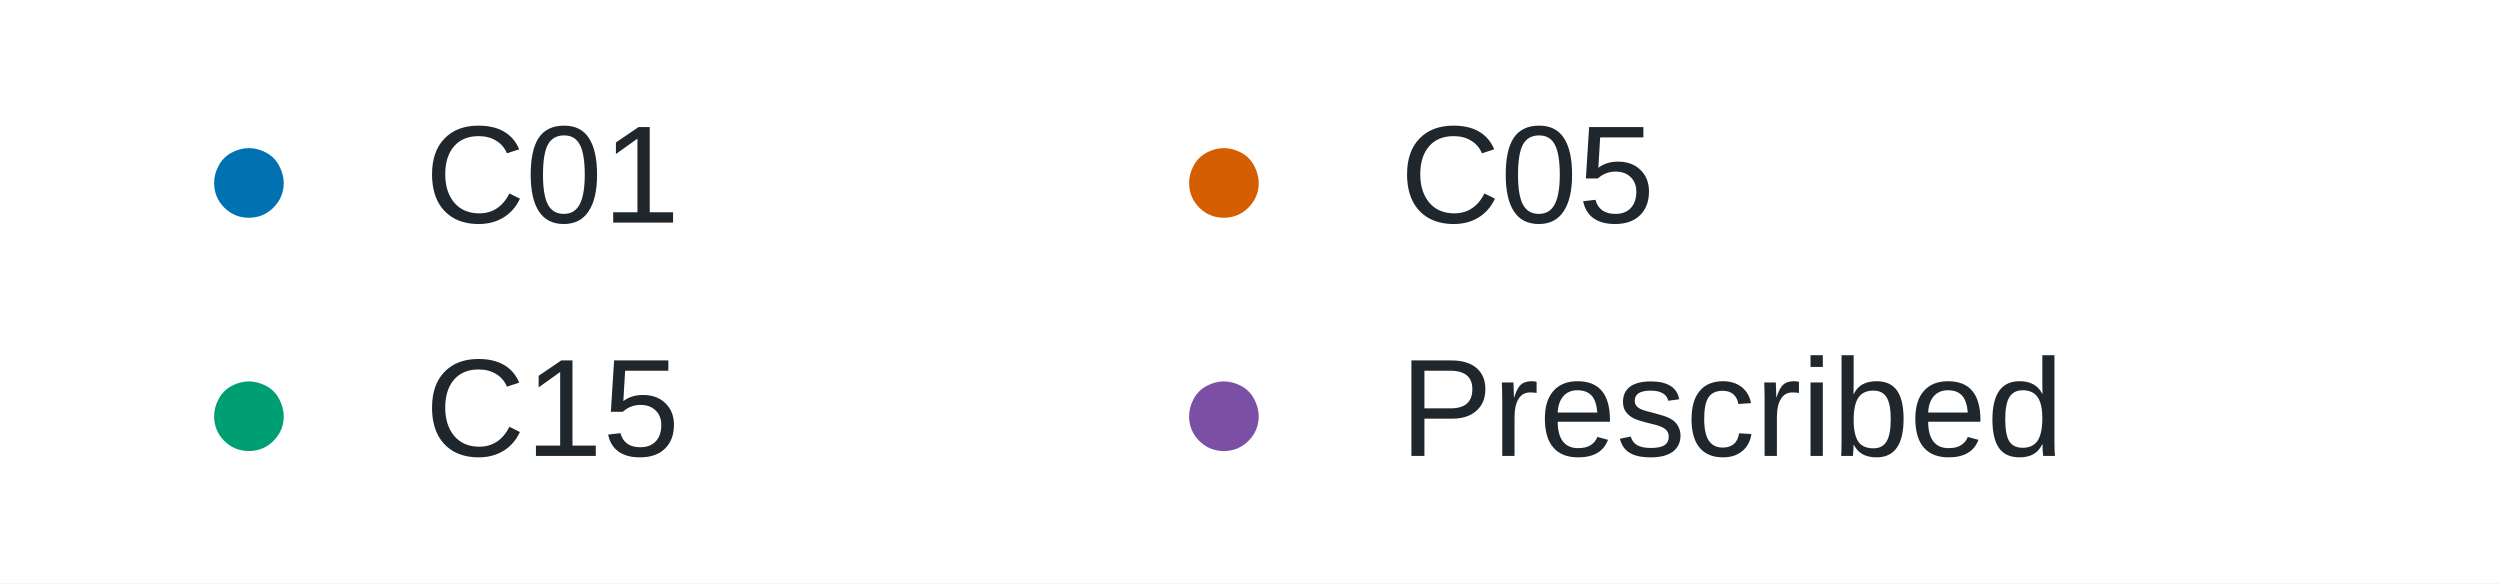
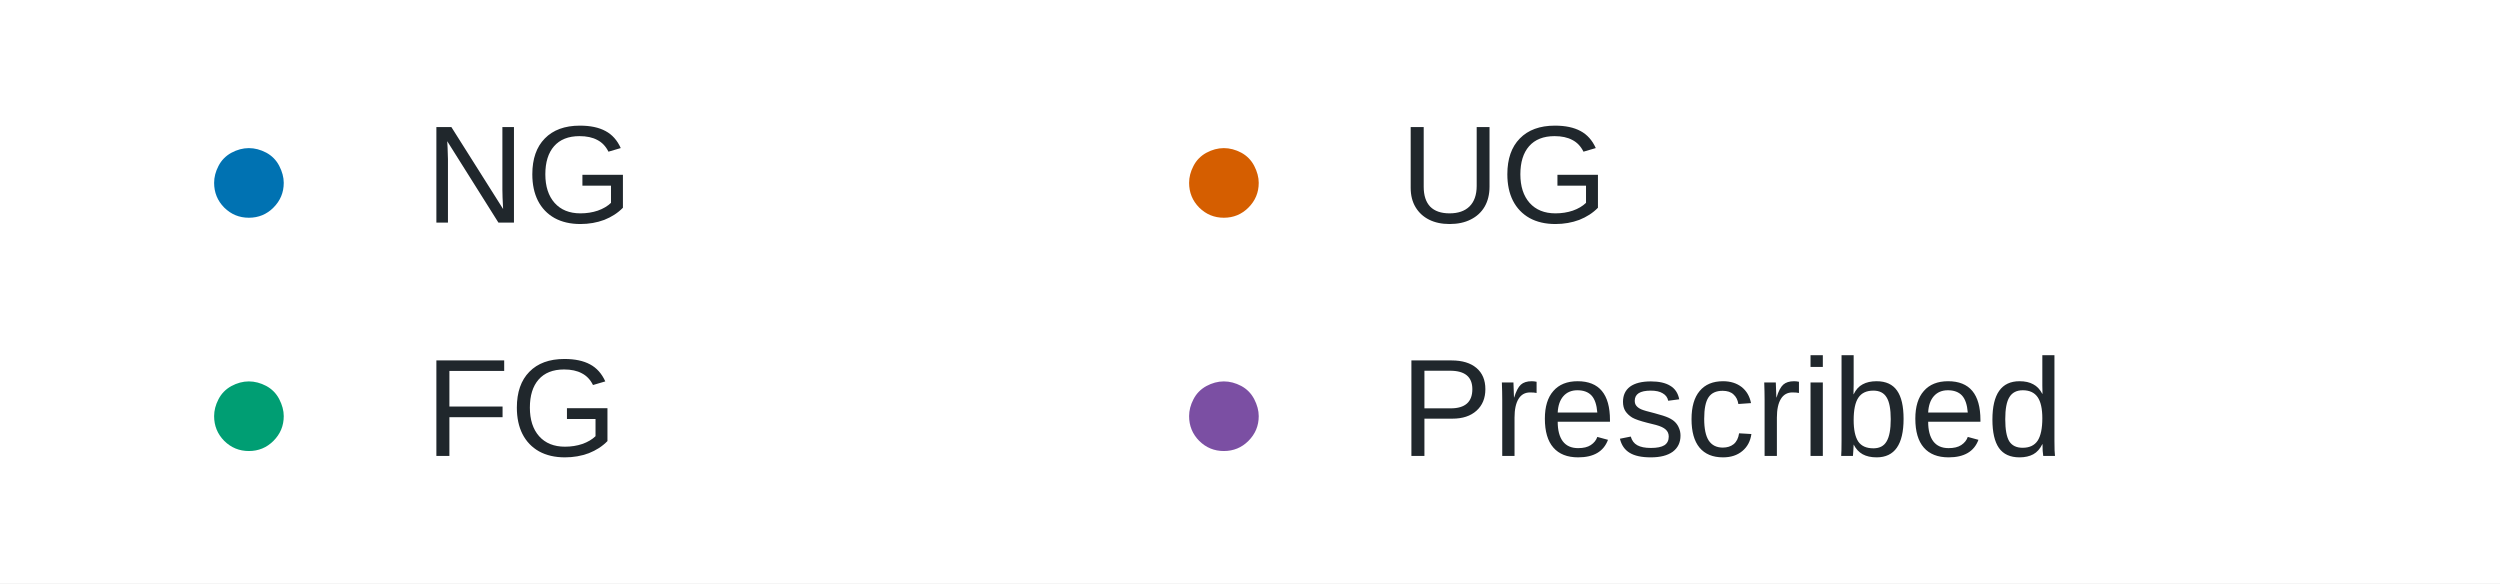
<svg xmlns="http://www.w3.org/2000/svg" width="216pt" height="50.4pt" viewBox="0 0 216 50.4" version="1.1">
  <defs>
    <style type="text/css">*{stroke-linejoin: round; stroke-linecap: butt}</style>
  </defs>
  <g id="figure_1">
    <g id="patch_1">
      <path d="M 0 50.4 L 216 50.4 L 216 0 L 0 0 z " style="fill: #ffffff" />
    </g>
    <g id="text_1">
      <text style="font-size: 14px; font-family: 'Arial'; text-anchor: start; fill: #0072b2" x="17.28" y="19.747" transform="rotate(-0 17.28 19.74722)">●</text>
    </g>
    <g id="text_2">
-       <text style="font-size: 12px; font-family: 'Arial'; text-anchor: start; fill: #20272c" x="36.72" y="19.23" transform="rotate(-0 36.72 19.23019)">C01</text>
+       <text style="font-size: 12px; font-family: 'Arial'; text-anchor: start; fill: #20272c" x="36.72" y="19.23" transform="rotate(-0 36.72 19.23019)">NG</text>
    </g>
    <g id="text_3">
      <text style="font-size: 14px; font-family: 'Arial'; text-anchor: start; fill: #d55e00" x="101.52" y="19.747" transform="rotate(-0 101.52 19.74722)">●</text>
    </g>
    <g id="text_4">
-       <text style="font-size: 12px; font-family: 'Arial'; text-anchor: start; fill: #20272c" x="120.96" y="19.23" transform="rotate(-0 120.96 19.23019)">C05</text>
+       <text style="font-size: 12px; font-family: 'Arial'; text-anchor: start; fill: #20272c" x="120.96" y="19.23" transform="rotate(-0 120.96 19.23019)">UG</text>
    </g>
    <g id="text_5">
      <text style="font-size: 14px; font-family: 'Arial'; text-anchor: start; fill: #009e73" x="17.28" y="39.907" transform="rotate(-0 17.28 39.90722)">●</text>
    </g>
    <g id="text_6">
-       <text style="font-size: 12px; font-family: 'Arial'; text-anchor: start; fill: #20272c" x="36.72" y="39.39" transform="rotate(-0 36.72 39.39019)">C15</text>
+       <text style="font-size: 12px; font-family: 'Arial'; text-anchor: start; fill: #20272c" x="36.72" y="39.39" transform="rotate(-0 36.72 39.39019)">FG</text>
    </g>
    <g id="text_7">
      <text style="font-size: 14px; font-family: 'Arial'; text-anchor: start; fill: #7b4fa3" x="101.52" y="39.907" transform="rotate(-0 101.52 39.90722)">●</text>
    </g>
    <g id="text_8">
      <text style="font-size: 12px; font-family: 'Arial'; text-anchor: start; fill: #20272c" x="120.96" y="39.39" transform="rotate(-0 120.96 39.39019)">Prescribed</text>
    </g>
  </g>
</svg>
